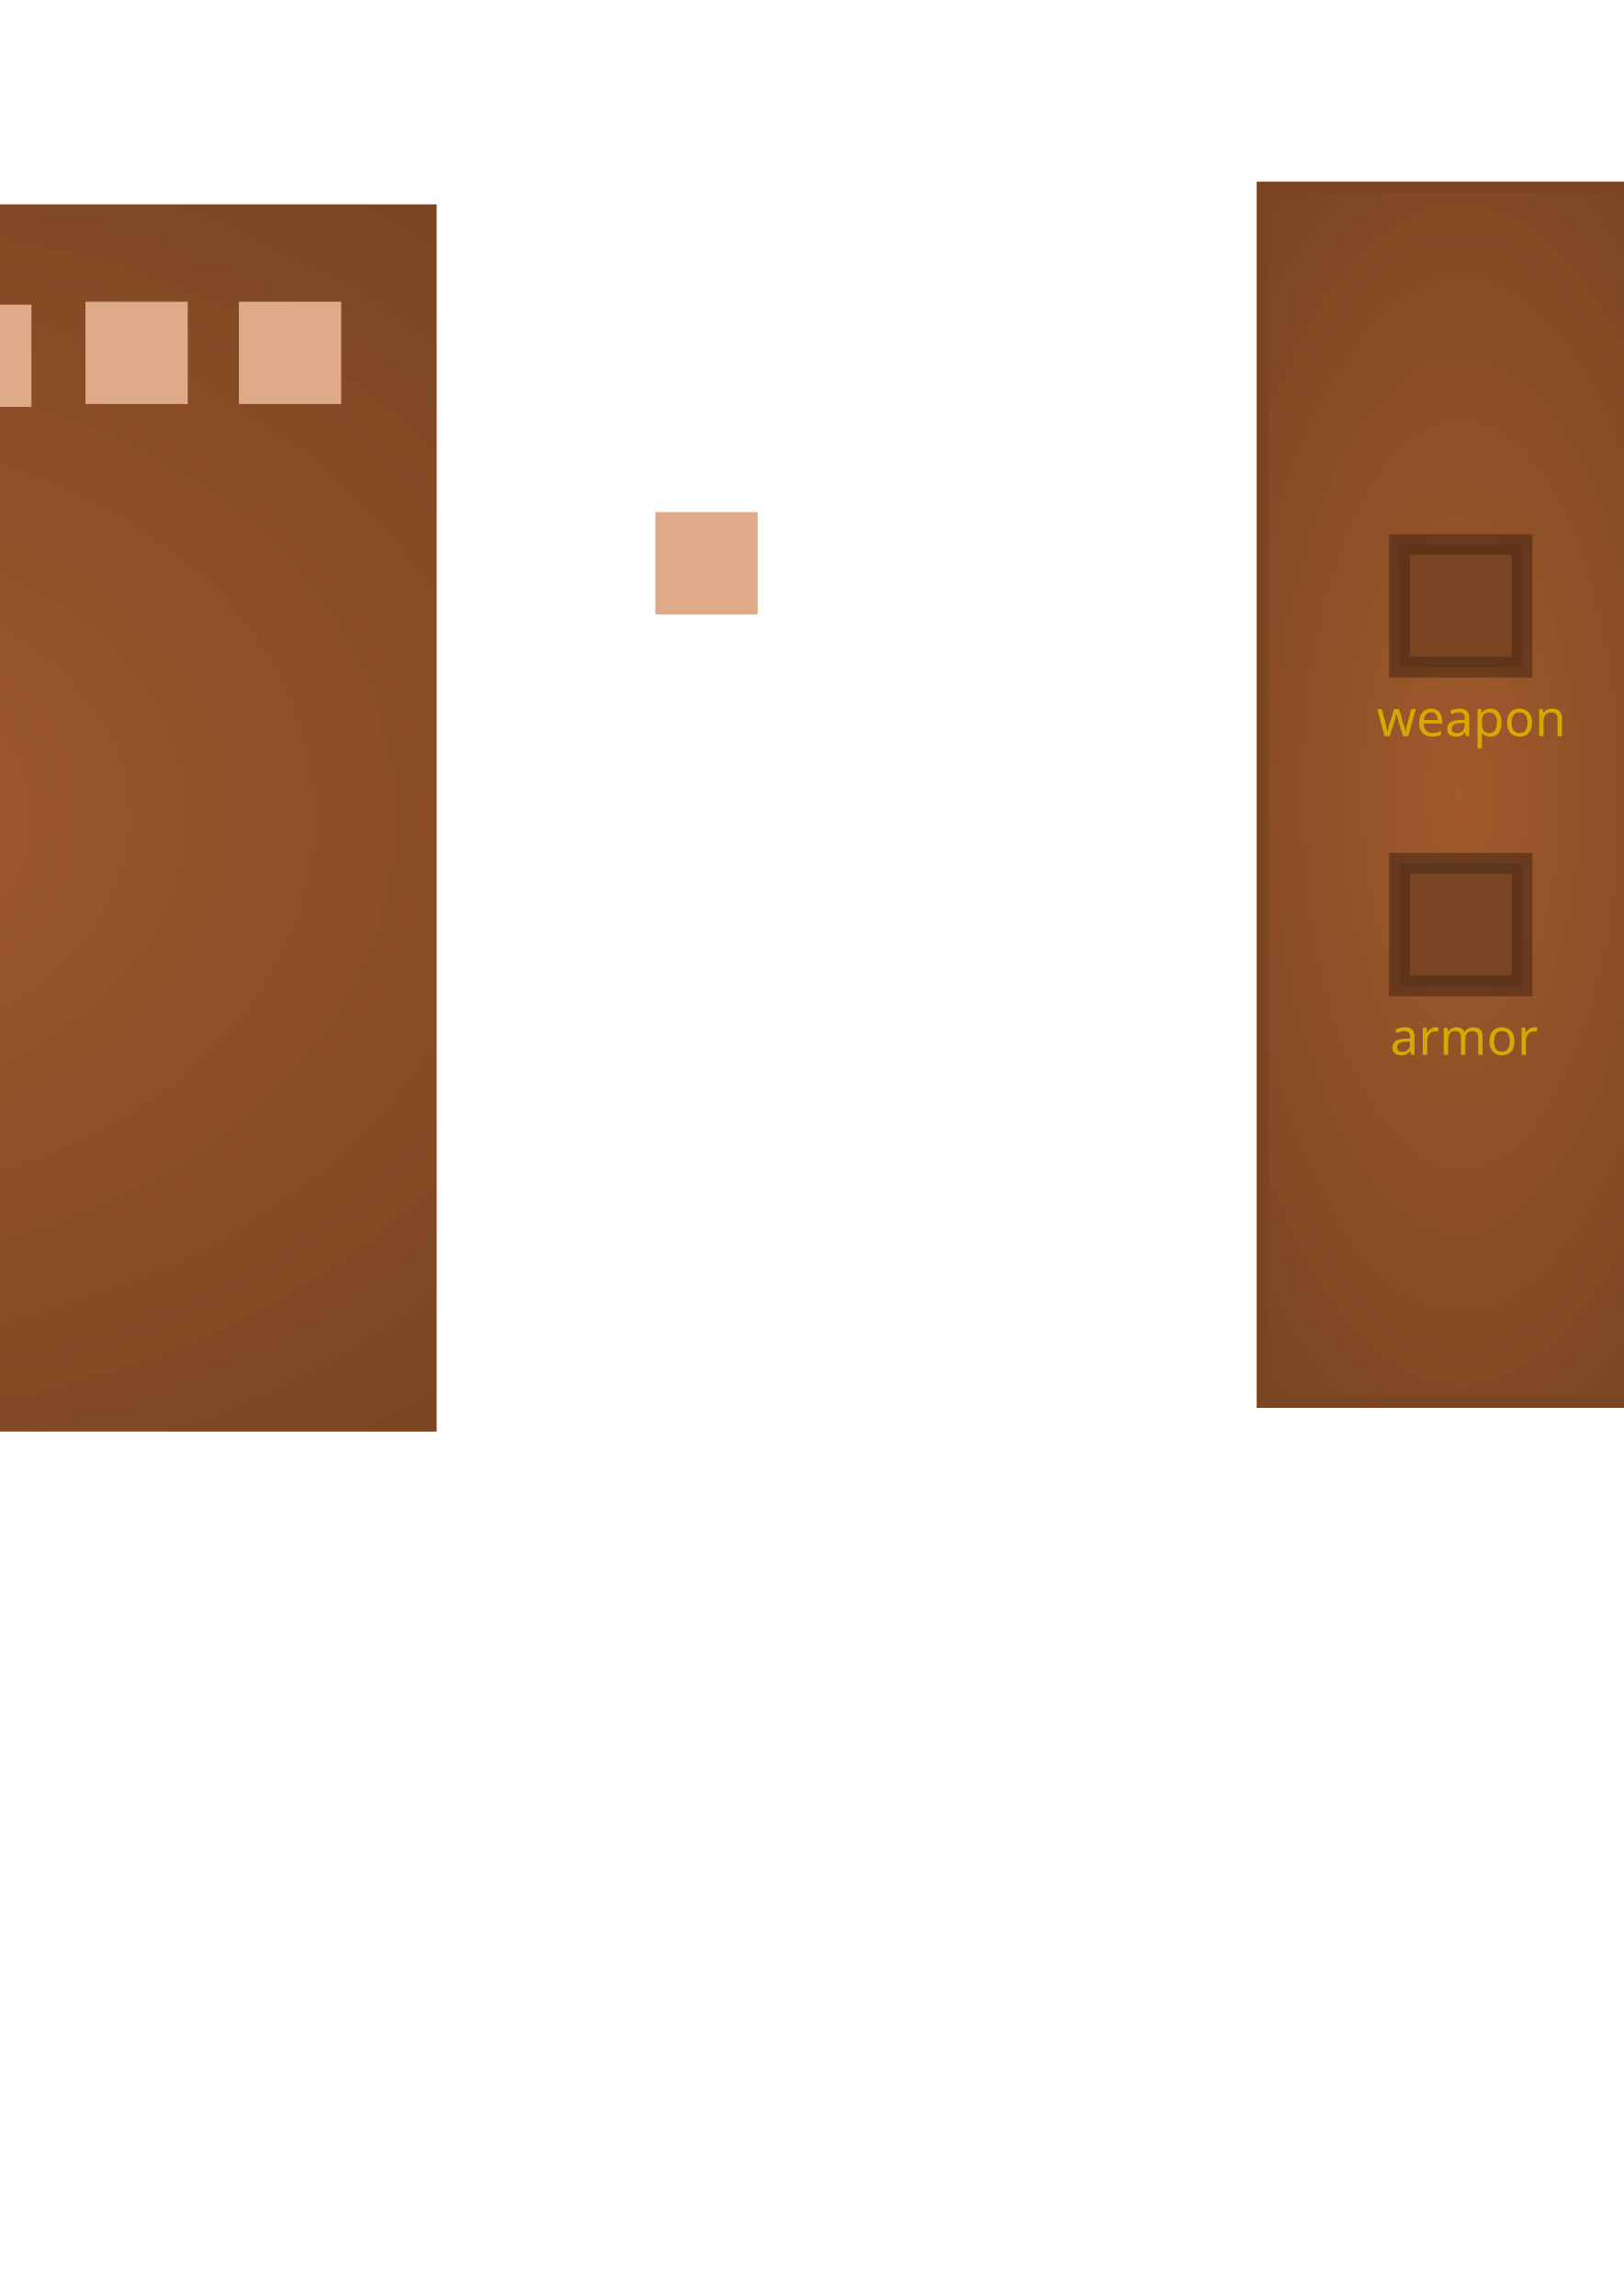
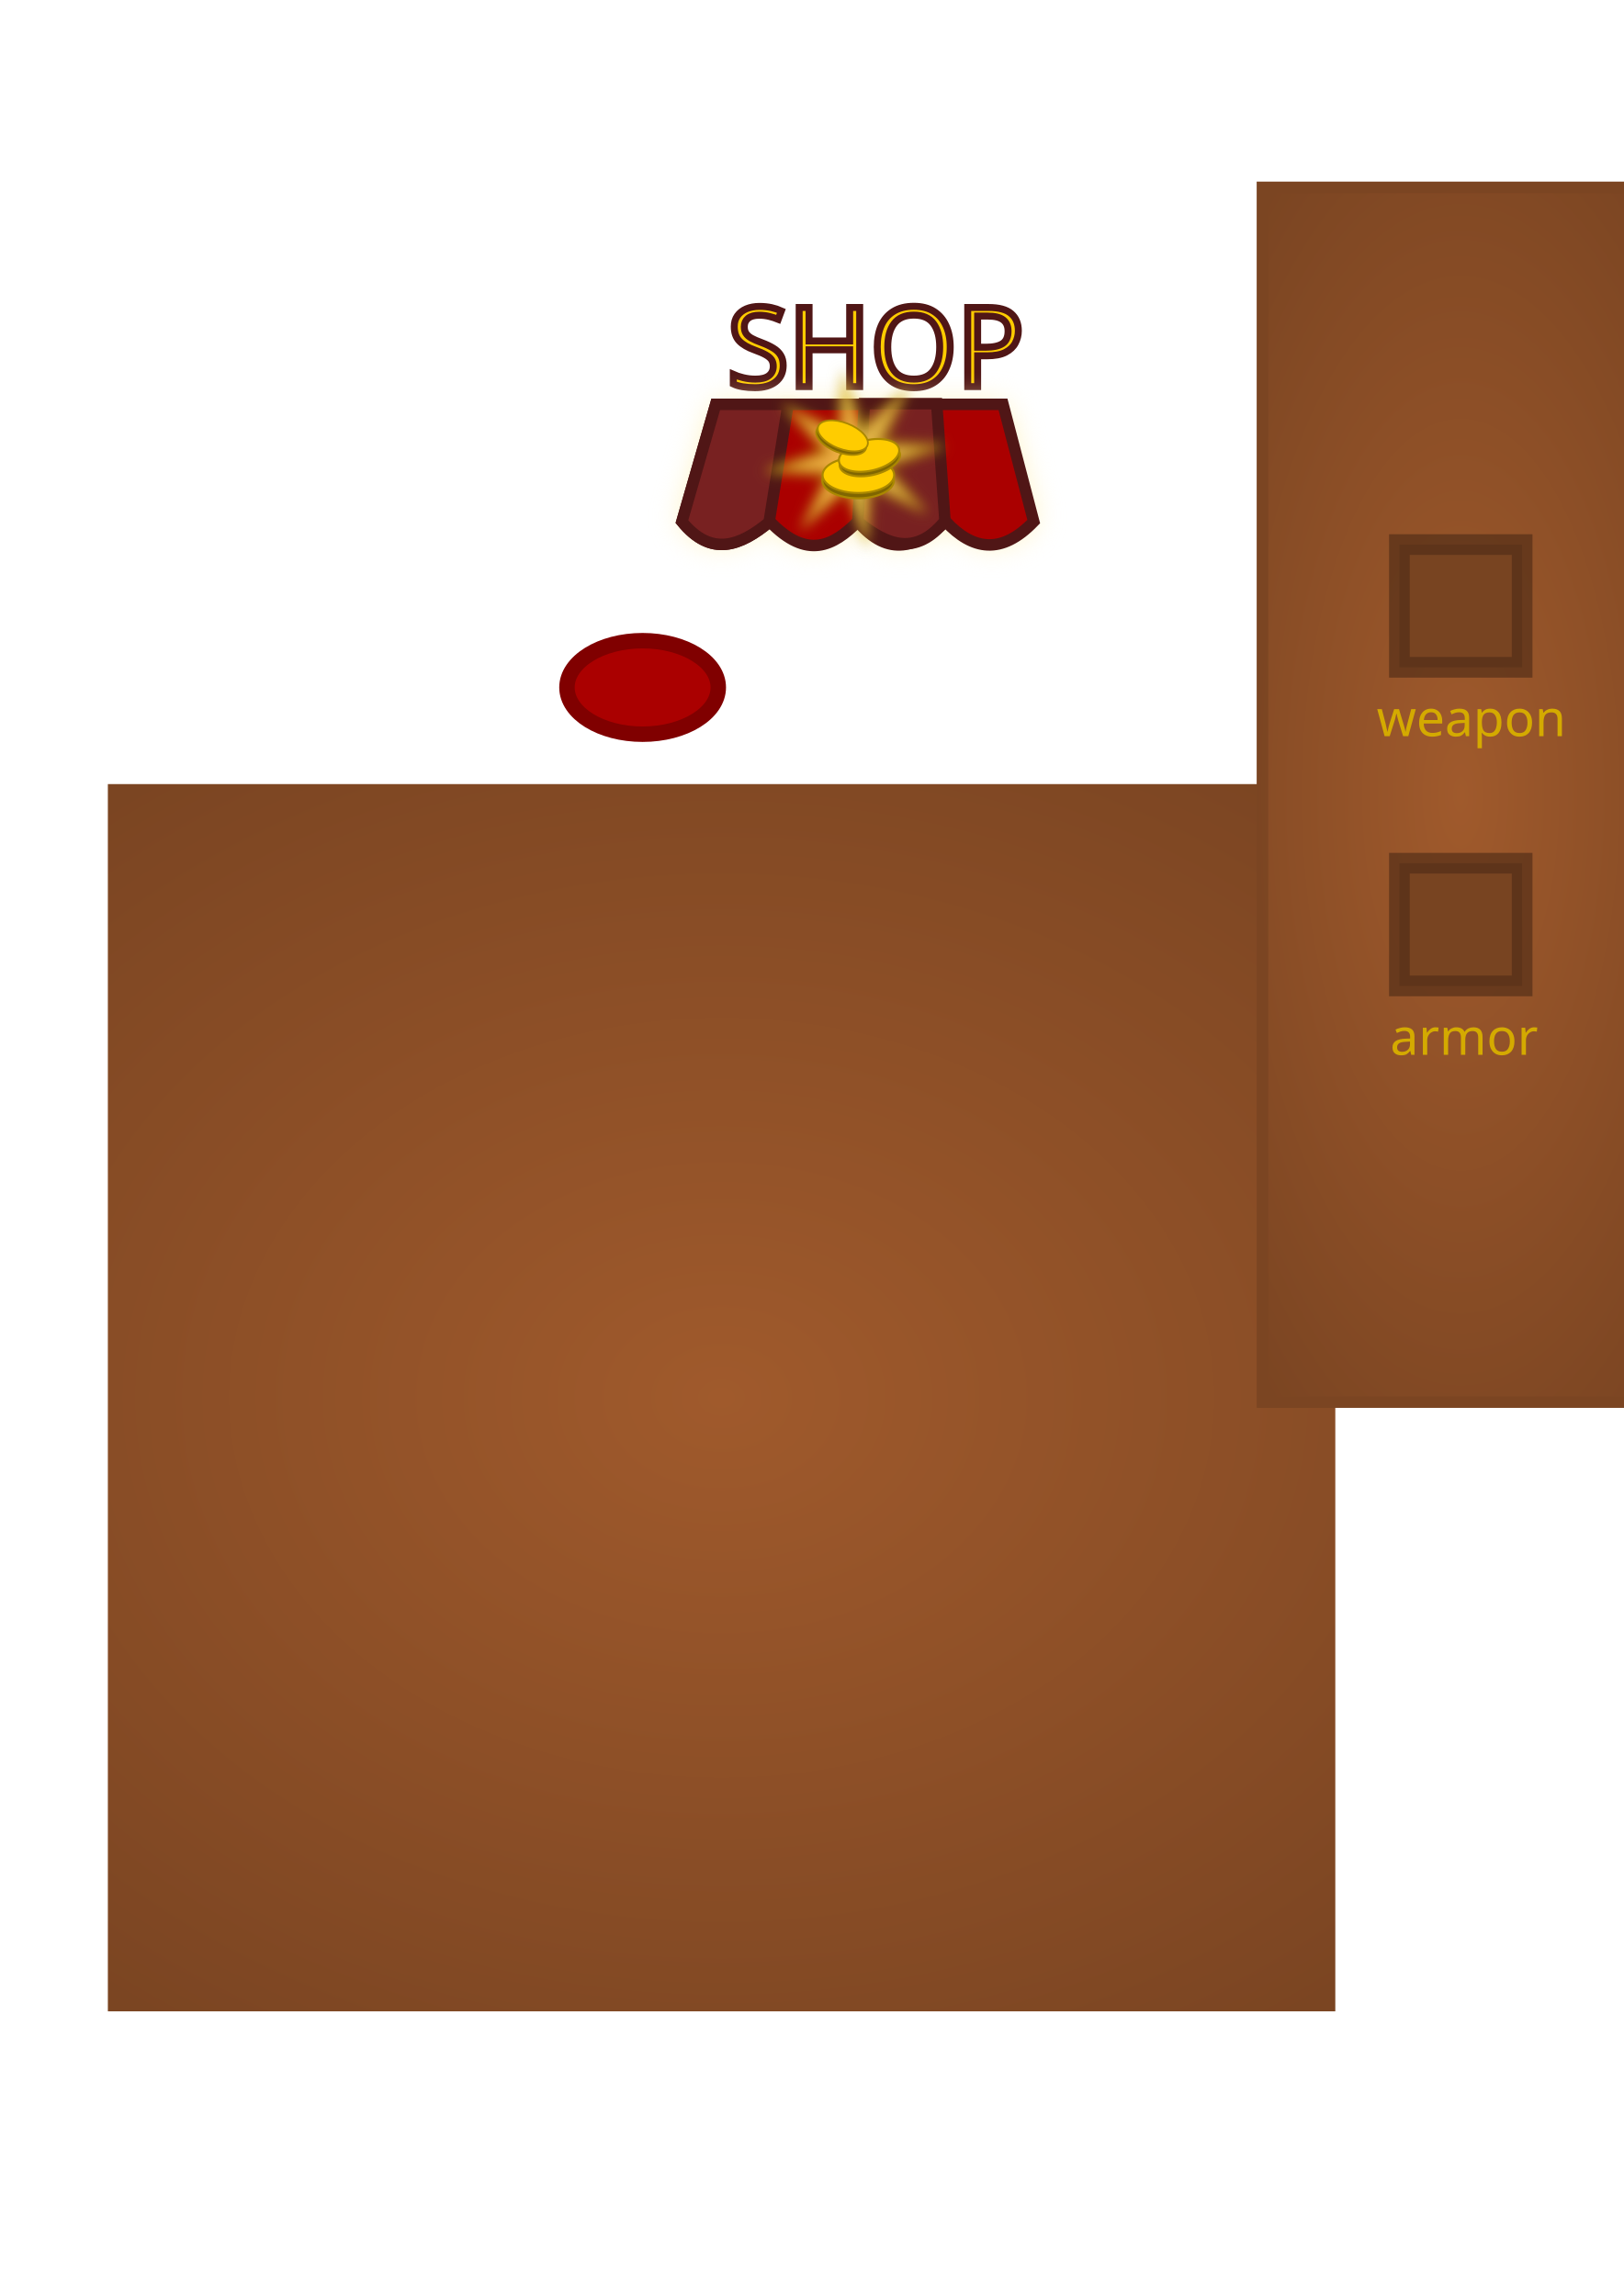
<svg xmlns="http://www.w3.org/2000/svg" xmlns:xlink="http://www.w3.org/1999/xlink" width="210mm" height="297mm" viewBox="0 0 210 297" version="1.1" id="svg8">
  <defs id="defs2">
+     <linearGradient id="linearGradient1635">
+       <stop style="stop-color:#aa8800;stop-opacity:1;" offset="0" id="stop1631" />
+       <stop style="stop-color:#aa8800;stop-opacity:0;" offset="1" id="stop1633" />
+     </linearGradient>
    <linearGradient id="linearGradient1273">
      <stop id="stop1269" offset="0" style="stop-color:#a05a2c;stop-opacity:1;" />
      <stop id="stop1271" offset="1" style="stop-color:#784421;stop-opacity:1" />
    </linearGradient>
    <linearGradient id="linearGradient821">
      <stop style="stop-color:#a05a2c;stop-opacity:1;" offset="0" id="stop817" />
      <stop style="stop-color:#7b4522;stop-opacity:1" offset="1" id="stop819" />
    </linearGradient>
    <radialGradient xlink:href="#linearGradient1273" id="radialGradient823" cx="71.557" cy="105.744" fx="71.557" fy="105.744" r="26.458" gradientTransform="matrix(1.559699,0,0,3.679107,154.9411,-287.1711)" gradientUnits="userSpaceOnUse" />
-     <radialGradient xlink:href="#linearGradient821" id="radialGradient823-5" cx="71.557" cy="105.744" fx="71.557" fy="105.744" r="26.458" gradientTransform="matrix(4.81347,0,0,3.713665,-367.3349,-286.8882)" gradientUnits="userSpaceOnUse" />
+     <radialGradient xlink:href="#linearGradient821" id="radialGradient823-5" cx="71.557" cy="105.744" fx="71.557" fy="105.744" r="26.458" gradientTransform="matrix(4.81347,0,0,3.713665,-251.1105,-211.8964)" gradientUnits="userSpaceOnUse" />
    <radialGradient xlink:href="#linearGradient821" id="radialGradient823-9" cx="71.557" cy="105.744" fx="71.557" fy="105.744" r="26.458" gradientTransform="matrix(1.555205,0,0,3.675641,-39.72855,-282.7276)" gradientUnits="userSpaceOnUse" />
    <radialGradient xlink:href="#linearGradient821" id="radialGradient1241" cx="71.557" cy="105.949" fx="71.557" fy="105.949" r="26.396" gradientTransform="matrix(1,0,0,3.004752,0,-212.4025)" gradientUnits="userSpaceOnUse" />
    <radialGradient xlink:href="#linearGradient1273" id="radialGradient1291" cx="266.548" cy="101.873" fx="266.548" fy="101.873" r="27.068" gradientTransform="matrix(0.9772607,0,0,2.932622,6.061098,-196.8812)" gradientUnits="userSpaceOnUse" />
+     <filter style="color-interpolation-filters:sRGB" id="filter1530" x="-0.1" width="1.199" y="-0.093" height="1.185">
+       <feGaussianBlur stdDeviation="1.097" id="feGaussianBlur1532" />
+     </filter>
+     <filter style="color-interpolation-filters:sRGB" id="filter1627" x="-0.08" width="1.161" y="-0.08" height="1.161">
+       <feGaussianBlur stdDeviation="0.952" id="feGaussianBlur1629" />
+     </filter>
+     <radialGradient xlink:href="#linearGradient1635" id="radialGradient1637" cx="92.904" cy="127.987" fx="92.904" fy="127.987" r="16.486" gradientUnits="userSpaceOnUse" gradientTransform="matrix(1.60796,0.03647758,-0.02267979,0.9997428,-53.57943,-3.356007)" />
+     <radialGradient xlink:href="#linearGradient1635" id="radialGradient1726" gradientUnits="userSpaceOnUse" gradientTransform="matrix(1.60796,0.03647758,-0.02267979,0.9997428,-53.57943,-3.356007)" cx="92.904" cy="127.987" fx="92.904" fy="127.987" r="16.486" />
+     <filter style="color-interpolation-filters:sRGB" id="filter1742" x="-0.092" width="1.185" y="-0.23" height="1.461">
+       <feGaussianBlur stdDeviation="1.753" id="feGaussianBlur1744" />
+     </filter>
  </defs>
  <g id="layer1">
    <rect style="opacity:1;fill:url(#radialGradient823);fill-opacity:1;stroke:url(#radialGradient1291);stroke-width:1.477;stroke-linecap:butt;stroke-linejoin:miter;stroke-miterlimit:4;stroke-dasharray:none;stroke-dashoffset:0;stroke-opacity:1;paint-order:normal" id="rect815" width="51.439" height="157.273" x="240.828" y="23.236" />
    <g id="g1300" transform="translate(0.3779762,1.322917)">
      <g transform="translate(194.9912,-3.871474)" id="g853">
        <path style="opacity:1;fill:#502d16;fill-opacity:1;stroke:none;stroke-width:0.608;stroke-linecap:butt;stroke-linejoin:miter;stroke-miterlimit:4;stroke-dasharray:none;stroke-dashoffset:0;stroke-opacity:0.239;paint-order:normal" d="m 53.387,32.27 17.105,1.203 20.847,-1.203 V 47.771 L 79.045,46.568 52.452,47.237 Z" id="rect833-7" />
        <path style="opacity:1;fill:#c87137;fill-opacity:1;stroke:none;stroke-width:0.608;stroke-linecap:butt;stroke-linejoin:miter;stroke-miterlimit:4;stroke-dasharray:none;stroke-dashoffset:0;stroke-opacity:0.239;paint-order:normal" d="m 52.385,30.8 17.105,1.203 20.847,-1.203 V 46.301 L 78.043,45.098 51.449,45.767 Z" id="rect833" />
      </g>
      <flowRoot transform="matrix(0.2645833,0,0,0.2645833,274.103,-11.00947)" style="font-style:normal;font-variant:normal;font-weight:normal;font-stretch:normal;font-size:40px;line-height:1.25;font-family:'AR JULIAN';-inkscape-font-specification:'AR JULIAN';letter-spacing:0px;word-spacing:0px;fill:#ffcc00;fill-opacity:1;stroke:none" id="flowRoot825" xml:space="preserve">
        <flowRegion style="font-style:normal;font-variant:normal;font-weight:normal;font-stretch:normal;font-family:'AR JULIAN';-inkscape-font-specification:'AR JULIAN';fill:#ffcc00" id="flowRegion827">
          <rect style="font-style:normal;font-variant:normal;font-weight:normal;font-stretch:normal;font-family:'AR JULIAN';-inkscape-font-specification:'AR JULIAN';fill:#ffcc00" y="148.733" x="-77.782" height="68.69" width="185.868" id="rect829" />
        </flowRegion>
        <flowPara id="flowPara831">SHOP</flowPara>
      </flowRoot>
    </g>
    <g id="g881" transform="translate(132.131,-270.9978)">
      <rect y="53.772" x="48.475" height="13.229" width="13.229" id="rect855" style="opacity:1;fill:#784421;fill-opacity:1;stroke:none;stroke-width:0.645;stroke-linecap:butt;stroke-linejoin:miter;stroke-miterlimit:4;stroke-dasharray:none;stroke-dashoffset:0;stroke-opacity:0.239;paint-order:normal" />
      <rect y="53.772" x="64.776" height="13.229" width="13.229" id="rect855-0" style="opacity:1;fill:#784421;fill-opacity:1;stroke:none;stroke-width:0.645;stroke-linecap:butt;stroke-linejoin:miter;stroke-miterlimit:4;stroke-dasharray:none;stroke-dashoffset:0;stroke-opacity:0.239;paint-order:normal" />
      <rect y="53.772" x="81.076" height="13.229" width="13.229" id="rect855-4" style="opacity:1;fill:#784421;fill-opacity:1;stroke:none;stroke-width:0.645;stroke-linecap:butt;stroke-linejoin:miter;stroke-miterlimit:4;stroke-dasharray:none;stroke-dashoffset:0;stroke-opacity:0.239;paint-order:normal" />
    </g>
    <rect style="opacity:1;fill:#784421;fill-opacity:1;stroke:none;stroke-width:0.645;stroke-linecap:butt;stroke-linejoin:miter;stroke-miterlimit:4;stroke-dasharray:none;stroke-dashoffset:0;stroke-opacity:0.239;paint-order:normal" id="rect855-3" width="13.229" height="13.229" x="182.715" y="-180.797" />
    <rect style="opacity:1;fill:#ff9955;fill-opacity:1;stroke:none;stroke-width:0.645;stroke-linecap:butt;stroke-linejoin:miter;stroke-miterlimit:4;stroke-dasharray:none;stroke-dashoffset:0;stroke-opacity:0.239;paint-order:normal" id="rect855-0-4" width="13.229" height="13.229" x="201.672" y="-180.276" />
    <g id="g1056" transform="translate(100.7614,-242.2098)">
      <rect y="52.827" x="53.036" height="15.875" width="15.875" id="rect855-4-0" style="opacity:1;fill:#784421;fill-opacity:1;stroke:none;stroke-width:0.774;stroke-linecap:butt;stroke-linejoin:miter;stroke-miterlimit:4;stroke-dasharray:none;stroke-dashoffset:0;stroke-opacity:0.239;paint-order:normal" />
      <rect y="52.827" x="74.202" height="15.875" width="15.875" id="rect855-4-0-0" style="opacity:1;fill:#784421;fill-opacity:1;stroke:none;stroke-width:0.774;stroke-linecap:butt;stroke-linejoin:miter;stroke-miterlimit:4;stroke-dasharray:none;stroke-dashoffset:0;stroke-opacity:0.239;paint-order:normal" />
    </g>
    <g id="g927-2" transform="translate(79.95017,-230.58)">
      <rect y="57.073" x="52.997" height="15.875" width="15.875" id="rect855-4-0-3" style="opacity:1;fill:#784421;fill-opacity:1;stroke:none;stroke-width:0.774;stroke-linecap:butt;stroke-linejoin:miter;stroke-miterlimit:4;stroke-dasharray:none;stroke-dashoffset:0;stroke-opacity:0.239;paint-order:normal" />
      <rect y="57.073" x="73.847" height="15.875" width="15.875" id="rect855-4-0-0-6" style="opacity:1;fill:#784421;fill-opacity:1;stroke:none;stroke-width:0.774;stroke-linecap:butt;stroke-linejoin:miter;stroke-miterlimit:4;stroke-dasharray:none;stroke-dashoffset:0;stroke-opacity:0.239;paint-order:normal" />
    </g>
    <g transform="translate(79.75297,-210.2569)" id="g956-5">
      <g transform="translate(0.1971989)" id="g927-1">
        <rect style="opacity:1;fill:#784421;fill-opacity:1;stroke:none;stroke-width:0.774;stroke-linecap:butt;stroke-linejoin:miter;stroke-miterlimit:4;stroke-dasharray:none;stroke-dashoffset:0;stroke-opacity:0.239;paint-order:normal" id="rect855-4-0-05" width="15.875" height="15.875" x="52.997" y="57.073" />
        <rect style="opacity:1;fill:#784421;fill-opacity:1;stroke:none;stroke-width:0.774;stroke-linecap:butt;stroke-linejoin:miter;stroke-miterlimit:4;stroke-dasharray:none;stroke-dashoffset:0;stroke-opacity:0.239;paint-order:normal" id="rect855-4-0-0-63" width="15.875" height="15.875" x="73.847" y="57.073" />
      </g>
      <g transform="translate(0.1971989,20.48362)" id="g927-2-0">
        <rect style="opacity:1;fill:#784421;fill-opacity:1;stroke:none;stroke-width:0.774;stroke-linecap:butt;stroke-linejoin:miter;stroke-miterlimit:4;stroke-dasharray:none;stroke-dashoffset:0;stroke-opacity:0.239;paint-order:normal" id="rect855-4-0-3-0" width="15.875" height="15.875" x="52.997" y="57.073" />
        <rect style="opacity:1;fill:#784421;fill-opacity:1;stroke:none;stroke-width:0.774;stroke-linecap:butt;stroke-linejoin:miter;stroke-miterlimit:4;stroke-dasharray:none;stroke-dashoffset:0;stroke-opacity:0.239;paint-order:normal" id="rect855-4-0-0-6-8" width="15.875" height="15.875" x="73.847" y="57.073" />
      </g>
    </g>
    <g id="g927-2-8" transform="translate(79.95017,-169.4192)">
      <rect y="57.073" x="52.997" height="15.875" width="15.875" id="rect855-4-0-3-2" style="opacity:1;fill:#784421;fill-opacity:1;stroke:none;stroke-width:0.774;stroke-linecap:butt;stroke-linejoin:miter;stroke-miterlimit:4;stroke-dasharray:none;stroke-dashoffset:0;stroke-opacity:0.239;paint-order:normal" />
      <rect y="57.073" x="73.847" height="15.875" width="15.875" id="rect855-4-0-0-6-1" style="opacity:1;fill:#784421;fill-opacity:1;stroke:none;stroke-width:0.774;stroke-linecap:butt;stroke-linejoin:miter;stroke-miterlimit:4;stroke-dasharray:none;stroke-dashoffset:0;stroke-opacity:0.239;paint-order:normal" />
    </g>
    <rect style="opacity:1;fill:#784421;fill-opacity:1;stroke:none;stroke-width:0.774;stroke-linecap:butt;stroke-linejoin:miter;stroke-miterlimit:4;stroke-dasharray:none;stroke-dashoffset:0;stroke-opacity:0.239;paint-order:normal" id="rect855-4-0-8" width="15.875" height="15.875" x="73.102" y="-76.098" />
    <rect style="opacity:1;fill:#784421;fill-opacity:1;stroke:none;stroke-width:0.774;stroke-linecap:butt;stroke-linejoin:miter;stroke-miterlimit:4;stroke-dasharray:none;stroke-dashoffset:0;stroke-opacity:0.239;paint-order:normal" id="rect855-4-0-0-0" width="15.875" height="15.875" x="94.269" y="-76.098" />
-     <rect style="opacity:1;fill:url(#radialGradient823-5);fill-opacity:1;stroke:none;stroke-width:1.634;stroke-linecap:butt;stroke-linejoin:miter;stroke-miterlimit:3.55;stroke-dasharray:none;stroke-dashoffset:0;stroke-opacity:0.992;paint-order:normal" id="rect815-9" width="158.75" height="158.75" x="-102.275" y="26.435" />
+     <rect style="opacity:1;fill:url(#radialGradient823-5);fill-opacity:1;stroke:none;stroke-width:1.634;stroke-linecap:butt;stroke-linejoin:miter;stroke-miterlimit:3.55;stroke-dasharray:none;stroke-dashoffset:0;stroke-opacity:0.992;paint-order:normal" id="rect815-9" width="158.75" height="158.75" x="13.95" y="101.427" />
    <rect style="opacity:1;fill:#784421;fill-opacity:1;stroke:#784421;stroke-width:0.774;stroke-linecap:butt;stroke-linejoin:miter;stroke-miterlimit:4;stroke-dasharray:none;stroke-dashoffset:0;stroke-opacity:0.239;paint-order:normal" id="rect855-4-0-0-0-2" width="15.875" height="15.875" x="-200.4" y="33.325" />
    <g id="g1251" transform="translate(117.3695,-3.145856)">
      <rect y="27.387" x="45.911" height="157.125" width="51.291" id="rect815-5" style="opacity:1;fill:url(#radialGradient823-9);fill-opacity:1;stroke:url(#radialGradient1241);stroke-width:1.5;stroke-linecap:butt;stroke-linejoin:miter;stroke-miterlimit:3.55;stroke-dasharray:none;stroke-dashoffset:0;stroke-opacity:1;paint-order:normal" />
      <g transform="translate(1.531941,14.5239)" id="g1211">
        <rect style="opacity:1;fill:#784421;fill-opacity:1;stroke:#502d16;stroke-width:2.674;stroke-linecap:butt;stroke-linejoin:miter;stroke-miterlimit:4;stroke-dasharray:none;stroke-dashoffset:0;stroke-opacity:0.641;paint-order:normal" id="rect855-4-0-0-0-3" width="15.875" height="15.875" x="62.087" y="59.064" />
        <text xml:space="preserve" style="font-style:normal;font-variant:normal;font-weight:normal;font-stretch:normal;font-size:6.535px;line-height:1.25;font-family:'AR JULIAN';-inkscape-font-specification:'AR JULIAN';letter-spacing:0px;word-spacing:0px;fill:#d4aa00;fill-opacity:1;stroke:none;stroke-width:0.163" x="59.144" y="83.855" id="text1168">
          <tspan id="tspan1166" x="59.144" y="83.855" style="font-style:normal;font-variant:normal;font-weight:normal;font-stretch:normal;font-family:'AR JULIAN';-inkscape-font-specification:'AR JULIAN';fill:#d4aa00;stroke-width:0.163">weapon</tspan>
        </text>
        <text xml:space="preserve" style="font-style:normal;font-variant:normal;font-weight:normal;font-stretch:normal;font-size:6.535px;line-height:1.25;font-family:'AR JULIAN';-inkscape-font-specification:'AR JULIAN';letter-spacing:0px;word-spacing:0px;fill:#d4aa00;fill-opacity:1;stroke:none;stroke-width:0.163" x="60.898" y="125.073" id="text1172">
          <tspan id="tspan1170" x="60.898" y="125.073" style="font-style:normal;font-variant:normal;font-weight:normal;font-stretch:normal;font-family:'AR JULIAN';-inkscape-font-specification:'AR JULIAN';fill:#d4aa00;stroke-width:0.163">armor</tspan>
        </text>
        <rect style="opacity:1;fill:#784421;fill-opacity:1;stroke:#502d16;stroke-width:2.674;stroke-linecap:butt;stroke-linejoin:miter;stroke-miterlimit:4;stroke-dasharray:none;stroke-dashoffset:0;stroke-opacity:0.641;paint-order:normal" id="rect855-4-0-0-0-3-8" width="15.875" height="15.875" x="62.087" y="100.282" />
      </g>
    </g>
-     <g id="g1334">
-       <rect y="39.664" x="-89.045" height="13.229" width="13.229" id="rect855-4-0-0-0-0" style="opacity:1;fill:#deaa87;fill-opacity:1;stroke:none;stroke-width:0.645;stroke-linecap:butt;stroke-linejoin:miter;stroke-miterlimit:4;stroke-dasharray:none;stroke-dashoffset:0;stroke-opacity:0.239;paint-order:normal" />
-       <rect y="39.664" x="-69.202" height="13.229" width="13.229" id="rect855-4-0-0-0-0-7" style="opacity:1;fill:#deaa87;fill-opacity:1;stroke:none;stroke-width:0.645;stroke-linecap:butt;stroke-linejoin:miter;stroke-miterlimit:4;stroke-dasharray:none;stroke-dashoffset:0;stroke-opacity:0.239;paint-order:normal" />
+     <g id="g1394" transform="translate(-69.9256,-10.58333)">
+       <g id="g1334">
+         <rect style="opacity:1;fill:#deaa87;fill-opacity:1;stroke:none;stroke-width:0.645;stroke-linecap:butt;stroke-linejoin:miter;stroke-miterlimit:4;stroke-dasharray:none;stroke-dashoffset:0;stroke-opacity:0.239;paint-order:normal" id="rect855-4-0-0-0-0" width="13.229" height="13.229" x="-89.045" y="39.664" />
+         <rect style="opacity:1;fill:#deaa87;fill-opacity:1;stroke:none;stroke-width:0.645;stroke-linecap:butt;stroke-linejoin:miter;stroke-miterlimit:4;stroke-dasharray:none;stroke-dashoffset:0;stroke-opacity:0.239;paint-order:normal" id="rect855-4-0-0-0-0-7" width="13.229" height="13.229" x="-69.202" y="39.664" />
+       </g>
+       <rect y="59.508" x="-89.045" height="13.229" width="13.229" id="rect855-4-0-0-0-0-8" style="opacity:1;fill:#deaa87;fill-opacity:1;stroke:none;stroke-width:0.645;stroke-linecap:butt;stroke-linejoin:miter;stroke-miterlimit:4;stroke-dasharray:none;stroke-dashoffset:0;stroke-opacity:0.239;paint-order:normal" />
+       <g id="g1334-3" transform="translate(40.19201,-0.254642)">
+         <rect style="opacity:1;fill:#deaa87;fill-opacity:1;stroke:none;stroke-width:0.645;stroke-linecap:butt;stroke-linejoin:miter;stroke-miterlimit:4;stroke-dasharray:none;stroke-dashoffset:0;stroke-opacity:0.239;paint-order:normal" id="rect855-4-0-0-0-0-4" width="13.229" height="13.229" x="-89.045" y="39.664" />
+         <rect style="opacity:1;fill:#deaa87;fill-opacity:1;stroke:none;stroke-width:0.645;stroke-linecap:butt;stroke-linejoin:miter;stroke-miterlimit:4;stroke-dasharray:none;stroke-dashoffset:0;stroke-opacity:0.239;paint-order:normal" id="rect855-4-0-0-0-0-7-3" width="13.229" height="13.229" x="-69.202" y="39.664" />
+       </g>
    </g>
-     <rect style="opacity:1;fill:#deaa87;fill-opacity:1;stroke:none;stroke-width:0.645;stroke-linecap:butt;stroke-linejoin:miter;stroke-miterlimit:4;stroke-dasharray:none;stroke-dashoffset:0;stroke-opacity:0.239;paint-order:normal" id="rect855-4-0-0-0-0-8" width="13.229" height="13.229" x="-89.045" y="59.508" />
-     <g transform="translate(40.19201,-0.254642)" id="g1334-3">
-       <rect y="39.664" x="-89.045" height="13.229" width="13.229" id="rect855-4-0-0-0-0-4" style="opacity:1;fill:#deaa87;fill-opacity:1;stroke:none;stroke-width:0.645;stroke-linecap:butt;stroke-linejoin:miter;stroke-miterlimit:4;stroke-dasharray:none;stroke-dashoffset:0;stroke-opacity:0.239;paint-order:normal" />
-       <rect y="39.664" x="-69.202" height="13.229" width="13.229" id="rect855-4-0-0-0-0-7-3" style="opacity:1;fill:#deaa87;fill-opacity:1;stroke:none;stroke-width:0.645;stroke-linecap:butt;stroke-linejoin:miter;stroke-miterlimit:4;stroke-dasharray:none;stroke-dashoffset:0;stroke-opacity:0.239;paint-order:normal" />
-     </g>
-     <g transform="translate(79.31255,4.659048)" id="g1334-8">
+     <g transform="translate(-68.47615,-74.71595)" id="g1334-8">
      <rect y="34.75" x="-88.478" height="13.229" width="13.229" id="rect855-4-0-0-0-0-84" style="opacity:1;fill:#deaa87;fill-opacity:1;stroke:none;stroke-width:0.645;stroke-linecap:butt;stroke-linejoin:miter;stroke-miterlimit:4;stroke-dasharray:none;stroke-dashoffset:0;stroke-opacity:0.239;paint-order:normal" />
      <rect y="61.586" x="5.449" height="13.229" width="13.229" id="rect855-4-0-0-0-0-7-7" style="opacity:1;fill:#deaa87;fill-opacity:1;stroke:none;stroke-width:0.645;stroke-linecap:butt;stroke-linejoin:miter;stroke-miterlimit:4;stroke-dasharray:none;stroke-dashoffset:0;stroke-opacity:0.239;paint-order:normal" />
      <g transform="translate(20.78869,-5.291666)" id="g1334-5">
        <rect y="39.664" x="-89.045" height="13.229" width="13.229" id="rect855-4-0-0-0-0-70" style="opacity:1;fill:#deaa87;fill-opacity:1;stroke:none;stroke-width:0.645;stroke-linecap:butt;stroke-linejoin:miter;stroke-miterlimit:4;stroke-dasharray:none;stroke-dashoffset:0;stroke-opacity:0.239;paint-order:normal" />
        <rect y="39.664" x="-69.202" height="13.229" width="13.229" id="rect855-4-0-0-0-0-7-0" style="opacity:1;fill:#deaa87;fill-opacity:1;stroke:none;stroke-width:0.645;stroke-linecap:butt;stroke-linejoin:miter;stroke-miterlimit:4;stroke-dasharray:none;stroke-dashoffset:0;stroke-opacity:0.239;paint-order:normal" />
      </g>
    </g>
+     <ellipse style="opacity:1;fill:#aa0000;fill-opacity:1;stroke:#800000;stroke-width:2;stroke-linecap:butt;stroke-linejoin:miter;stroke-miterlimit:4;stroke-dasharray:none;stroke-dashoffset:0;stroke-opacity:1;paint-order:normal" id="path1403" cx="83.113" cy="88.924" rx="9.785" ry="6.048" />
+     <g id="g1819" transform="translate(17.3869,-83.53274)">
+       <text id="text1401" y="133.541" x="76.718" style="font-style:normal;font-variant:normal;font-weight:normal;font-stretch:normal;font-size:14.323px;line-height:1.25;font-family:'AR JULIAN';-inkscape-font-specification:'AR JULIAN';letter-spacing:0px;word-spacing:0px;fill:#ffcc00;fill-opacity:1;stroke:#501616;stroke-width:0.9;stroke-miterlimit:4;stroke-dasharray:none" xml:space="preserve">
+         <tspan style="font-style:normal;font-variant:normal;font-weight:normal;font-stretch:normal;font-family:'AR JULIAN';-inkscape-font-specification:'AR JULIAN';fill:#ffcc00;stroke:#501616;stroke-width:0.9;stroke-miterlimit:4;stroke-dasharray:none" y="133.541" x="76.718" id="tspan1399">SHOP</tspan>
+       </text>
+       <g transform="translate(4.913691,-6.425595)" id="g1752">
+         <path style="opacity:1;fill:#fff3c2;fill-opacity:1;stroke:none;stroke-width:1.486;stroke-linecap:butt;stroke-linejoin:miter;stroke-miterlimit:4;stroke-dasharray:none;stroke-dashoffset:0;stroke-opacity:1;paint-order:normal;filter:url(#filter1742)" d="m 73.482,122.844 h 37.157 l 3.972,15.166 c -4.197,4.354 -7.926,3.685 -11.375,0 -3.642,3.22 -7.361,4.766 -11.375,0 -3.148,3.144 -6.56,5.002 -11.375,0 -3.792,3.145 -7.583,4.655 -11.375,0 z" id="rect1396-9" transform="matrix(1.015503,0,0,1.015503,-4.638766,17.32932)" />
+         <g id="g1732" transform="translate(-3.212798,19.46577)">
+           <path id="rect1396" d="m 73.479,122.797 h 37.157 l 3.972,15.166 c -4.197,4.354 -7.926,3.685 -11.375,0 -3.642,3.22 -7.361,4.766 -11.375,0 -3.148,3.144 -6.56,5.002 -11.375,0 -3.792,3.145 -7.583,4.655 -11.375,0 z" style="opacity:1;fill:#aa0000;fill-opacity:1;stroke:#501616;stroke-width:1.486;stroke-linecap:butt;stroke-linejoin:miter;stroke-miterlimit:4;stroke-dasharray:none;stroke-dashoffset:0;stroke-opacity:1;paint-order:normal" />
+           <g style="fill:#782121;stroke:#501616" id="g1554">
+             <path style="opacity:1;fill:#782121;fill-opacity:1;stroke:#501616;stroke-width:1.486;stroke-linecap:butt;stroke-linejoin:miter;stroke-miterlimit:4;stroke-dasharray:none;stroke-dashoffset:0;stroke-opacity:1;paint-order:normal" d="m 73.479,122.797 -4.369,15.166 c 3.756,4.612 7.512,3.171 11.268,0.086 l 2.457,-15.252 z" id="rect1396-3" />
+             <path style="opacity:1;fill:#782121;fill-opacity:1;stroke:#501616;stroke-width:1.486;stroke-linecap:butt;stroke-linejoin:miter;stroke-miterlimit:4;stroke-dasharray:none;stroke-dashoffset:0;stroke-opacity:1;paint-order:normal" d="m 102.058,122.711 1.069,15.166 c -3.756,4.612 -7.512,3.171 -11.268,0.086 l 0.843,-15.252 z" id="rect1396-3-4" />
+           </g>
+         </g>
+       </g>
+       <g transform="translate(0.3779762,14.74107)" id="g1724">
+         <path style="opacity:0.785;fill:#ffdd55;fill-opacity:1;stroke:url(#radialGradient1726);stroke-width:1.155;stroke-linecap:butt;stroke-linejoin:miter;stroke-miterlimit:4;stroke-dasharray:none;stroke-dashoffset:0;stroke-opacity:1;paint-order:normal;filter:url(#filter1627)" id="path1489" d="m 104.346,136.63 -8.918,-4.347 -0.545,9.906 -3.232,-9.38 -7.39,6.62 4.347,-8.918 -9.906,-0.545 9.38,-3.232 -6.62,-7.39 8.918,4.347 0.545,-9.906 3.232,9.38 7.39,-6.62 -4.347,8.918 9.906,0.545 -9.38,3.232 z" transform="matrix(0.8054529,0,0,0.8054529,17.94065,25.03311)" />
+         <g id="g1711">
+           <g transform="matrix(0.6621291,0,0,0.6621291,32.27857,39.0219)" id="g1424" style="stroke:#aa8800;stroke-width:0.4;stroke-miterlimit:4;stroke-dasharray:none">
+             <ellipse style="opacity:1;fill:#806600;fill-opacity:1;stroke:#aa8800;stroke-width:0.4;stroke-linecap:butt;stroke-linejoin:miter;stroke-miterlimit:4;stroke-dasharray:none;stroke-dashoffset:0;stroke-opacity:1;paint-order:normal" id="path1405-5" cx="92.037" cy="138.817" rx="6.993" ry="3.496" />
+             <ellipse style="opacity:1;fill:#ffcc00;fill-opacity:1;stroke:#aa8800;stroke-width:0.4;stroke-linecap:butt;stroke-linejoin:miter;stroke-miterlimit:4;stroke-dasharray:none;stroke-dashoffset:0;stroke-opacity:1;paint-order:normal" id="path1405" cx="92.084" cy="137.778" rx="6.993" ry="3.496" />
+           </g>
+           <g id="g1424-3" transform="matrix(0.5550495,-0.1236349,0.1236349,0.5550495,26.48941,62.60983)" style="stroke:#aa8800;stroke-width:0.466;stroke-miterlimit:4;stroke-dasharray:none">
+             <ellipse style="opacity:1;fill:#806600;fill-opacity:1;stroke:#aa8800;stroke-width:0.466;stroke-linecap:butt;stroke-linejoin:miter;stroke-miterlimit:4;stroke-dasharray:none;stroke-dashoffset:0;stroke-opacity:1;paint-order:normal" id="path1405-5-8" cx="92.037" cy="138.817" rx="6.993" ry="3.496" />
+             <ellipse style="opacity:1;fill:#ffcc00;fill-opacity:1;stroke:#aa8800;stroke-width:0.466;stroke-linecap:butt;stroke-linejoin:miter;stroke-miterlimit:4;stroke-dasharray:none;stroke-dashoffset:0;stroke-opacity:1;paint-order:normal" id="path1405-53" cx="92.084" cy="137.778" rx="6.993" ry="3.496" />
+           </g>
+           <g id="g1424-3-0" transform="matrix(0.4552004,0.17659,-0.177694,0.4523721,73.80798,46.5846)" style="stroke:#aa8800;stroke-width:0.466;stroke-miterlimit:4;stroke-dasharray:none">
+             <ellipse style="opacity:1;fill:#806600;fill-opacity:1;stroke:#aa8800;stroke-width:0.466;stroke-linecap:butt;stroke-linejoin:miter;stroke-miterlimit:4;stroke-dasharray:none;stroke-dashoffset:0;stroke-opacity:1;paint-order:normal" id="path1405-5-8-3" cx="92.037" cy="138.817" rx="6.993" ry="3.496" />
+             <ellipse style="opacity:1;fill:#ffcc00;fill-opacity:1;stroke:#aa8800;stroke-width:0.466;stroke-linecap:butt;stroke-linejoin:miter;stroke-miterlimit:4;stroke-dasharray:none;stroke-dashoffset:0;stroke-opacity:1;paint-order:normal" id="path1405-53-9" cx="92.084" cy="137.778" rx="6.993" ry="3.496" />
+           </g>
+         </g>
+       </g>
+     </g>
  </g>
</svg>
